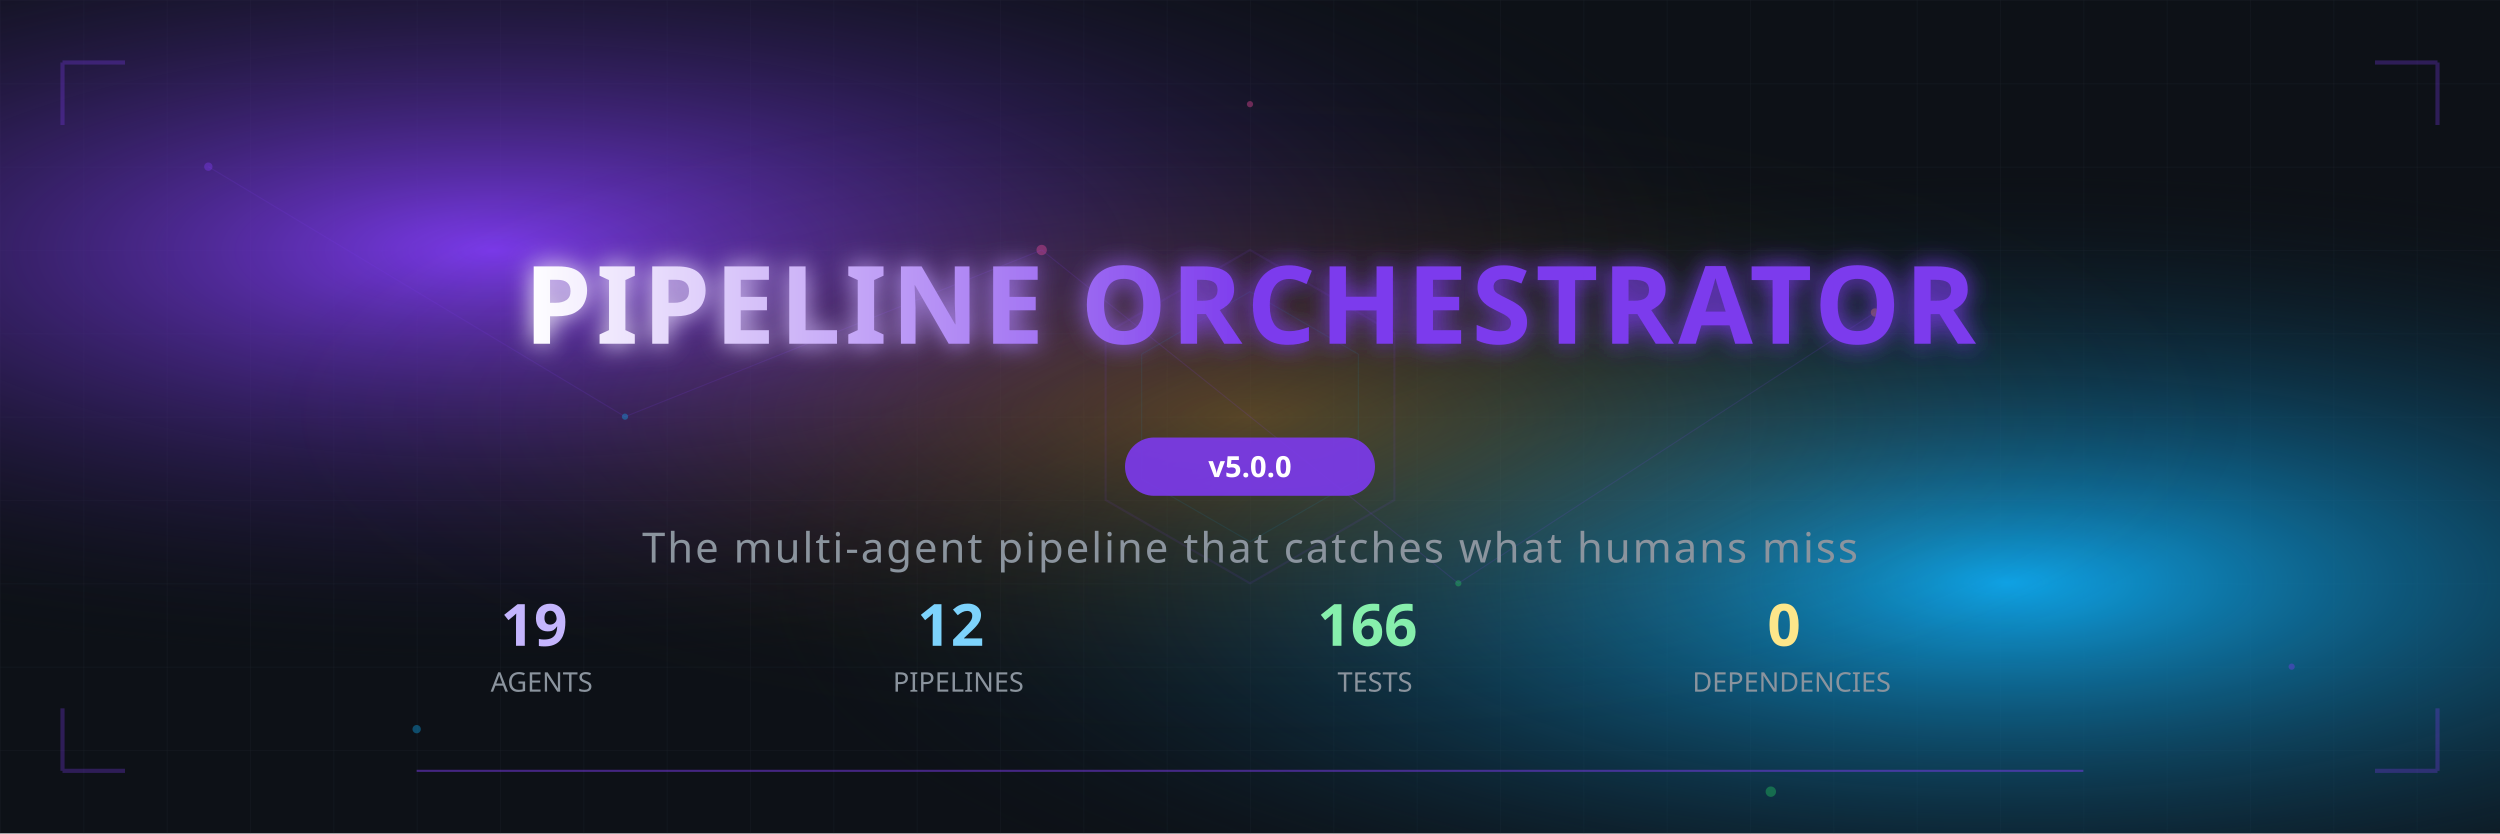
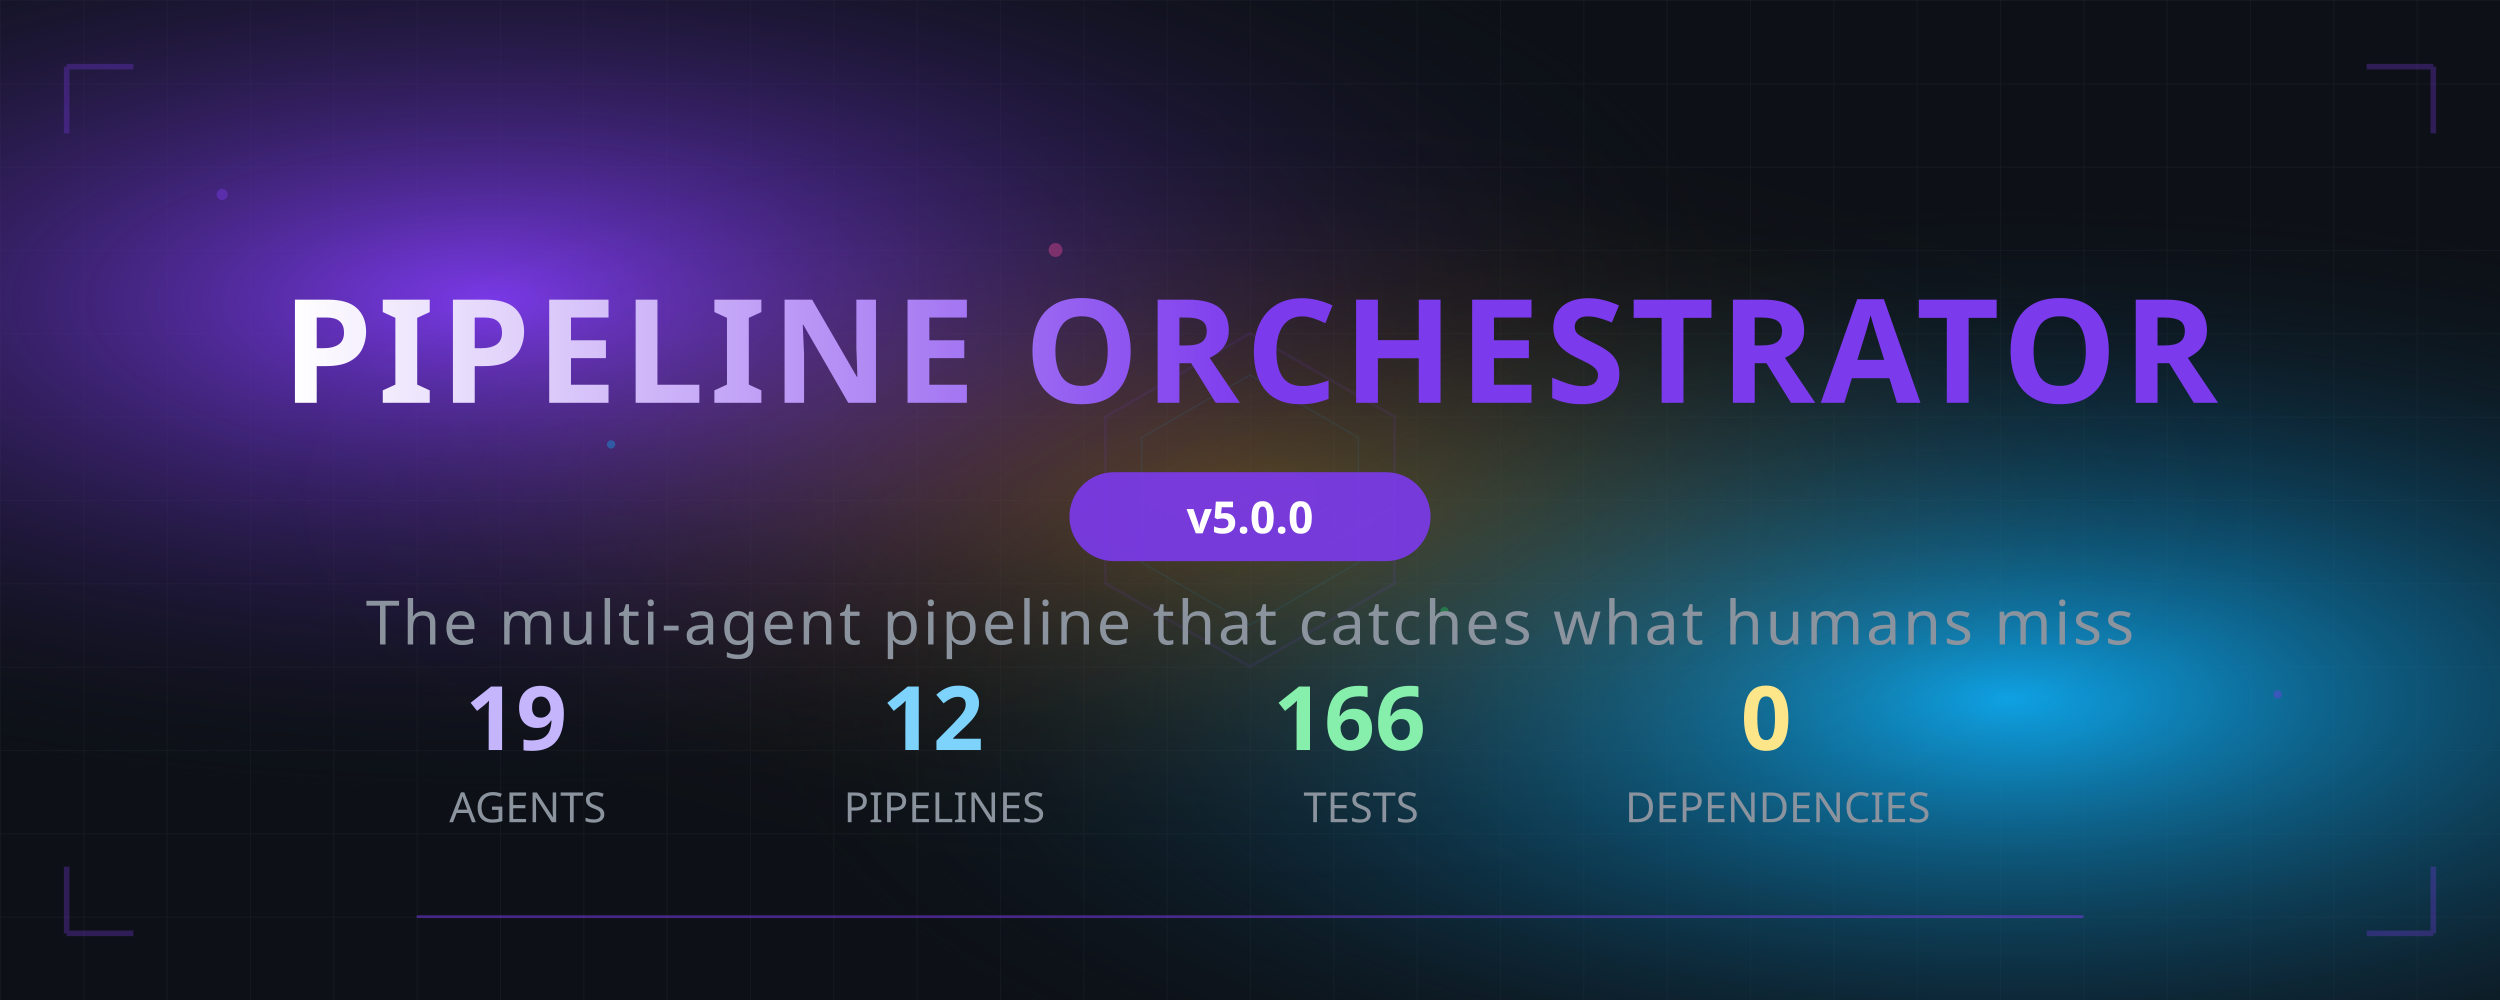
- <svg xmlns="http://www.w3.org/2000/svg" viewBox="0 0 1200 400" width="100%">
+ <svg xmlns="http://www.w3.org/2000/svg" viewBox="0 0 900 360" width="100%">
  <defs>
    <radialGradient id="orb1" cx="20%" cy="30%" r="50%">
      <stop offset="0%" stop-color="#7C3AED">
        <animate attributeName="stop-color" values="#7C3AED;#EC4899;#7C3AED" dur="8s" repeatCount="indefinite" />
      </stop>
      <stop offset="100%" stop-color="#0d1117" stop-opacity="0" />
    </radialGradient>
    <radialGradient id="orb2" cx="80%" cy="70%" r="50%">
      <stop offset="0%" stop-color="#0EA5E9">
        <animate attributeName="stop-color" values="#0EA5E9;#22C55E;#0EA5E9" dur="10s" repeatCount="indefinite" />
      </stop>
      <stop offset="100%" stop-color="#0d1117" stop-opacity="0" />
    </radialGradient>
    <radialGradient id="orb3" cx="50%" cy="50%" r="40%">
      <stop offset="0%" stop-color="#F59E0B" stop-opacity="0.3">
        <animate attributeName="stop-opacity" values="0.3;0.6;0.3" dur="6s" repeatCount="indefinite" />
      </stop>
      <stop offset="100%" stop-color="#0d1117" stop-opacity="0" />
    </radialGradient>
-     <filter id="glow" x="-50%" y="-50%" width="200%" height="200%">
-       <feGaussianBlur stdDeviation="4" result="blur" />
-       <feMerge>
-         <feMergeNode in="blur" />
-         <feMergeNode in="blur" />
-         <feMergeNode in="SourceGraphic" />
-       </feMerge>
-     </filter>
-     <filter id="textGlow" x="-50%" y="-50%" width="200%" height="200%">
-       <feGaussianBlur stdDeviation="6" result="blur" />
-       <feMerge>
-         <feMergeNode in="blur" />
-         <feMergeNode in="SourceGraphic" />
-       </feMerge>
-     </filter>
-     <pattern id="grid" width="40" height="40" patternUnits="userSpaceOnUse">
-       <path d="M 40 0 L 0 0 0 40" fill="none" stroke="#30363d" stroke-width="0.5" opacity="0.3" />
+     <pattern id="grid" width="30" height="30" patternUnits="userSpaceOnUse">
+       <path d="M 30 0 L 0 0 0 30" fill="none" stroke="#30363d" stroke-width="0.5" opacity="0.3" />
    </pattern>
    <linearGradient id="shimmer" x1="0%" y1="0%" x2="100%" y2="0%">
      <stop offset="-50%" stop-color="#7C3AED" />
      <stop offset="0%" stop-color="#fff" />
      <stop offset="50%" stop-color="#7C3AED" />
      <stop offset="100%" stop-color="#7C3AED" />
      <animate attributeName="x1" values="-100%;100%" dur="4s" repeatCount="indefinite" />
      <animate attributeName="x2" values="0%;200%" dur="4s" repeatCount="indefinite" />
    </linearGradient>
  </defs>
-   <rect width="1200" height="400" fill="#0d1117" />
-   <rect width="1200" height="400" fill="url(#grid)" />
-   <rect width="1200" height="400" fill="url(#orb1)" />
-   <rect width="1200" height="400" fill="url(#orb2)" />
-   <rect width="1200" height="400" fill="url(#orb3)" />
+   <rect width="900" height="360" fill="#0d1117" />
+   <rect width="900" height="360" fill="url(#grid)" />
+   <rect width="900" height="360" fill="url(#orb1)" />
+   <rect width="900" height="360" fill="url(#orb2)" />
+   <rect width="900" height="360" fill="url(#orb3)" />
  <g opacity="0.4">
-     <circle cx="100" cy="80" r="2" fill="#7C3AED">
-       <animate attributeName="cy" values="80;60;80" dur="5s" repeatCount="indefinite" />
+     <circle cx="80" cy="70" r="2" fill="#7C3AED">
+       <animate attributeName="cy" values="70;55;70" dur="5s" repeatCount="indefinite" />
      <animate attributeName="opacity" values="0.4;0.8;0.4" dur="5s" repeatCount="indefinite" />
    </circle>
-     <circle cx="300" cy="200" r="1.5" fill="#0EA5E9">
-       <animate attributeName="cy" values="200;170;200" dur="7s" repeatCount="indefinite" />
+     <circle cx="220" cy="160" r="1.5" fill="#0EA5E9">
+       <animate attributeName="cy" values="160;140;160" dur="7s" repeatCount="indefinite" />
      <animate attributeName="opacity" values="0.3;0.7;0.3" dur="7s" repeatCount="indefinite" />
    </circle>
-     <circle cx="500" cy="120" r="2.5" fill="#EC4899">
-       <animate attributeName="cy" values="120;100;120" dur="6s" repeatCount="indefinite" />
+     <circle cx="380" cy="90" r="2.5" fill="#EC4899">
+       <animate attributeName="cy" values="90;75;90" dur="6s" repeatCount="indefinite" />
      <animate attributeName="opacity" values="0.2;0.6;0.2" dur="6s" repeatCount="indefinite" />
    </circle>
-     <circle cx="700" cy="280" r="1.5" fill="#22C55E">
-       <animate attributeName="cy" values="280;250;280" dur="8s" repeatCount="indefinite" />
+     <circle cx="520" cy="220" r="1.5" fill="#22C55E">
+       <animate attributeName="cy" values="220;200;220" dur="8s" repeatCount="indefinite" />
      <animate attributeName="opacity" values="0.3;0.7;0.3" dur="8s" repeatCount="indefinite" />
    </circle>
-     <circle cx="900" cy="150" r="2" fill="#F59E0B">
-       <animate attributeName="cy" values="150;130;150" dur="5.5s" repeatCount="indefinite" />
+     <circle cx="680" cy="120" r="2" fill="#F59E0B">
+       <animate attributeName="cy" values="120;105;120" dur="5.5s" repeatCount="indefinite" />
      <animate attributeName="opacity" values="0.3;0.7;0.3" dur="5.5s" repeatCount="indefinite" />
    </circle>
-     <circle cx="1100" cy="320" r="1.5" fill="#7C3AED">
-       <animate attributeName="cy" values="320;290;320" dur="9s" repeatCount="indefinite" />
+     <circle cx="820" cy="250" r="1.5" fill="#7C3AED">
+       <animate attributeName="cy" values="250;230;250" dur="9s" repeatCount="indefinite" />
      <animate attributeName="opacity" values="0.2;0.6;0.2" dur="9s" repeatCount="indefinite" />
    </circle>
-     <circle cx="200" cy="350" r="2" fill="#0EA5E9">
-       <animate attributeName="cy" values="350;320;350" dur="6.5s" repeatCount="indefinite" />
-       <animate attributeName="opacity" values="0.3;0.7;0.3" dur="6.5s" repeatCount="indefinite" />
-     </circle>
-     <circle cx="600" cy="50" r="1.5" fill="#EC4899">
-       <animate attributeName="cy" values="50;30;50" dur="4s" repeatCount="indefinite" />
-       <animate attributeName="opacity" values="0.2;0.5;0.2" dur="4s" repeatCount="indefinite" />
-     </circle>
-     <circle cx="850" cy="380" r="2.5" fill="#22C55E">
-       <animate attributeName="cy" values="380;350;380" dur="7.5s" repeatCount="indefinite" />
-       <animate attributeName="opacity" values="0.2;0.6;0.2" dur="7.5s" repeatCount="indefinite" />
-     </circle>
  </g>
-   <g stroke="#7C3AED" stroke-width="0.5" opacity="0.15">
-     <line x1="100" y1="80" x2="300" y2="200">
-       <animate attributeName="opacity" values="0.15;0.3;0.15" dur="5s" repeatCount="indefinite" />
-     </line>
-     <line x1="300" y1="200" x2="500" y2="120">
-       <animate attributeName="opacity" values="0.1;0.25;0.1" dur="6s" repeatCount="indefinite" />
-     </line>
-     <line x1="500" y1="120" x2="700" y2="280">
-       <animate attributeName="opacity" values="0.1;0.2;0.1" dur="7s" repeatCount="indefinite" />
-     </line>
-     <line x1="700" y1="280" x2="900" y2="150">
-       <animate attributeName="opacity" values="0.1;0.25;0.1" dur="8s" repeatCount="indefinite" />
-     </line>
-   </g>
-   <g transform="translate(600, 200)" opacity="0.1">
-     <polygon points="0,-80 69.3,-40 69.3,40 0,80 -69.3,40 -69.3,-40" fill="none" stroke="#7C3AED" stroke-width="1">
+   <g transform="translate(450, 180)" opacity="0.1">
+     <polygon points="0,-60 52,-30 52,30 0,60 -52,30 -52,-30" fill="none" stroke="#7C3AED" stroke-width="1">
      <animateTransform attributeName="transform" type="rotate" from="0" to="360" dur="60s" repeatCount="indefinite" />
    </polygon>
-     <polygon points="0,-60 52,-30 52,30 0,60 -52,30 -52,-30" fill="none" stroke="#0EA5E9" stroke-width="0.5">
+     <polygon points="0,-45 39,-22.5 39,22.5 0,45 -39,22.5 -39,-22.5" fill="none" stroke="#0EA5E9" stroke-width="0.5">
      <animateTransform attributeName="transform" type="rotate" from="360" to="0" dur="45s" repeatCount="indefinite" />
    </polygon>
  </g>
-   <text x="600" y="165" text-anchor="middle" font-family="'Segoe UI', system-ui, -apple-system, sans-serif" font-size="52" font-weight="800" fill="url(#shimmer)" filter="url(#textGlow)" letter-spacing="2">PIPELINE ORCHESTRATOR</text>
-   <g transform="translate(600, 210)">
-     <rect x="-60" y="0" width="120" height="28" rx="14" fill="#7C3AED" opacity="0.9">
+   <text x="450" y="145" text-anchor="middle" font-family="'Segoe UI',system-ui,sans-serif" font-size="52" font-weight="800" fill="url(#shimmer)" letter-spacing="2">PIPELINE ORCHESTRATOR</text>
+   <g transform="translate(450, 170)">
+     <rect x="-65" y="0" width="130" height="32" rx="16" fill="#7C3AED" opacity="0.9">
      <animate attributeName="opacity" values="0.9;1;0.9" dur="3s" repeatCount="indefinite" />
    </rect>
-     <text x="0" y="19" text-anchor="middle" font-family="'Segoe UI', system-ui, -apple-system, sans-serif" font-size="14" font-weight="700" fill="#fff">v5.0.0</text>
+     <text x="0" y="22" text-anchor="middle" font-family="'Segoe UI',system-ui,sans-serif" font-size="16" font-weight="700" fill="#fff">v5.0.0</text>
  </g>
-   <text x="600" y="270" text-anchor="middle" font-family="'Segoe UI', system-ui, -apple-system, sans-serif" font-size="20" fill="#8b949e" font-weight="400" letter-spacing="1">
+   <text x="450" y="232" text-anchor="middle" font-family="'Segoe UI',system-ui,sans-serif" font-size="22" fill="#8b949e" font-weight="400" letter-spacing="1">
    The multi-agent pipeline that catches what humans miss
  </text>
-   <g transform="translate(0, 310)">
-     <text x="260" y="0" text-anchor="middle" font-family="'Segoe UI', system-ui, -apple-system, sans-serif" font-size="28" font-weight="800" fill="#c4b5fd">
+   <g transform="translate(0, 270)">
+     <text x="190" y="0" text-anchor="middle" font-family="'Segoe UI',system-ui,sans-serif" font-size="32" font-weight="800" fill="#c4b5fd">
      19
      <animate attributeName="fill" values="#c4b5fd;#fff;#c4b5fd" dur="4s" repeatCount="indefinite" />
    </text>
-     <text x="260" y="22" text-anchor="middle" font-family="'Segoe UI', system-ui, -apple-system, sans-serif" font-size="13" fill="#8b949e" font-weight="500">AGENTS</text>
-     <text x="460" y="0" text-anchor="middle" font-family="'Segoe UI', system-ui, -apple-system, sans-serif" font-size="28" font-weight="800" fill="#7dd3fc">
+     <text x="190" y="26" text-anchor="middle" font-family="'Segoe UI',system-ui,sans-serif" font-size="15" fill="#8b949e" font-weight="500">AGENTS</text>
+     <text x="340" y="0" text-anchor="middle" font-family="'Segoe UI',system-ui,sans-serif" font-size="32" font-weight="800" fill="#7dd3fc">
      12
      <animate attributeName="fill" values="#7dd3fc;#fff;#7dd3fc" dur="4s" begin="1s" repeatCount="indefinite" />
    </text>
-     <text x="460" y="22" text-anchor="middle" font-family="'Segoe UI', system-ui, -apple-system, sans-serif" font-size="13" fill="#8b949e" font-weight="500">PIPELINES</text>
-     <text x="660" y="0" text-anchor="middle" font-family="'Segoe UI', system-ui, -apple-system, sans-serif" font-size="28" font-weight="800" fill="#86efac">
+     <text x="340" y="26" text-anchor="middle" font-family="'Segoe UI',system-ui,sans-serif" font-size="15" fill="#8b949e" font-weight="500">PIPELINES</text>
+     <text x="490" y="0" text-anchor="middle" font-family="'Segoe UI',system-ui,sans-serif" font-size="32" font-weight="800" fill="#86efac">
      166
      <animate attributeName="fill" values="#86efac;#fff;#86efac" dur="4s" begin="2s" repeatCount="indefinite" />
    </text>
-     <text x="660" y="22" text-anchor="middle" font-family="'Segoe UI', system-ui, -apple-system, sans-serif" font-size="13" fill="#8b949e" font-weight="500">TESTS</text>
-     <text x="860" y="0" text-anchor="middle" font-family="'Segoe UI', system-ui, -apple-system, sans-serif" font-size="28" font-weight="800" fill="#fde68a">
+     <text x="490" y="26" text-anchor="middle" font-family="'Segoe UI',system-ui,sans-serif" font-size="15" fill="#8b949e" font-weight="500">TESTS</text>
+     <text x="640" y="0" text-anchor="middle" font-family="'Segoe UI',system-ui,sans-serif" font-size="32" font-weight="800" fill="#fde68a">
      0
      <animate attributeName="fill" values="#fde68a;#fff;#fde68a" dur="4s" begin="3s" repeatCount="indefinite" />
    </text>
-     <text x="860" y="22" text-anchor="middle" font-family="'Segoe UI', system-ui, -apple-system, sans-serif" font-size="13" fill="#8b949e" font-weight="500">DEPENDENCIES</text>
+     <text x="640" y="26" text-anchor="middle" font-family="'Segoe UI',system-ui,sans-serif" font-size="15" fill="#8b949e" font-weight="500">DEPENDENCIES</text>
  </g>
-   <line x1="200" y1="370" x2="1000" y2="370" stroke="#7C3AED" stroke-width="1" opacity="0.5">
+   <line x1="150" y1="330" x2="750" y2="330" stroke="#7C3AED" stroke-width="1" opacity="0.5">
    <animate attributeName="opacity" values="0.3;0.8;0.3" dur="3s" repeatCount="indefinite" />
  </line>
  <g opacity="0.3">
-     <path d="M 30 30 L 30 60 M 30 30 L 60 30" stroke="#7C3AED" stroke-width="2" fill="none">
+     <path d="M 24 24 L 24 48 M 24 24 L 48 24" stroke="#7C3AED" stroke-width="2" fill="none">
      <animate attributeName="opacity" values="0.3;0.6;0.3" dur="4s" repeatCount="indefinite" />
    </path>
-     <path d="M 1170 30 L 1170 60 M 1170 30 L 1140 30" stroke="#7C3AED" stroke-width="2" fill="none">
+     <path d="M 876 24 L 876 48 M 876 24 L 852 24" stroke="#7C3AED" stroke-width="2" fill="none">
      <animate attributeName="opacity" values="0.3;0.6;0.3" dur="4s" begin="1s" repeatCount="indefinite" />
    </path>
-     <path d="M 30 370 L 30 340 M 30 370 L 60 370" stroke="#7C3AED" stroke-width="2" fill="none">
+     <path d="M 24 336 L 24 312 M 24 336 L 48 336" stroke="#7C3AED" stroke-width="2" fill="none">
      <animate attributeName="opacity" values="0.3;0.6;0.3" dur="4s" begin="2s" repeatCount="indefinite" />
    </path>
-     <path d="M 1170 370 L 1170 340 M 1170 370 L 1140 370" stroke="#7C3AED" stroke-width="2" fill="none">
+     <path d="M 876 336 L 876 312 M 876 336 L 852 336" stroke="#7C3AED" stroke-width="2" fill="none">
      <animate attributeName="opacity" values="0.3;0.6;0.3" dur="4s" begin="3s" repeatCount="indefinite" />
    </path>
  </g>
</svg>
